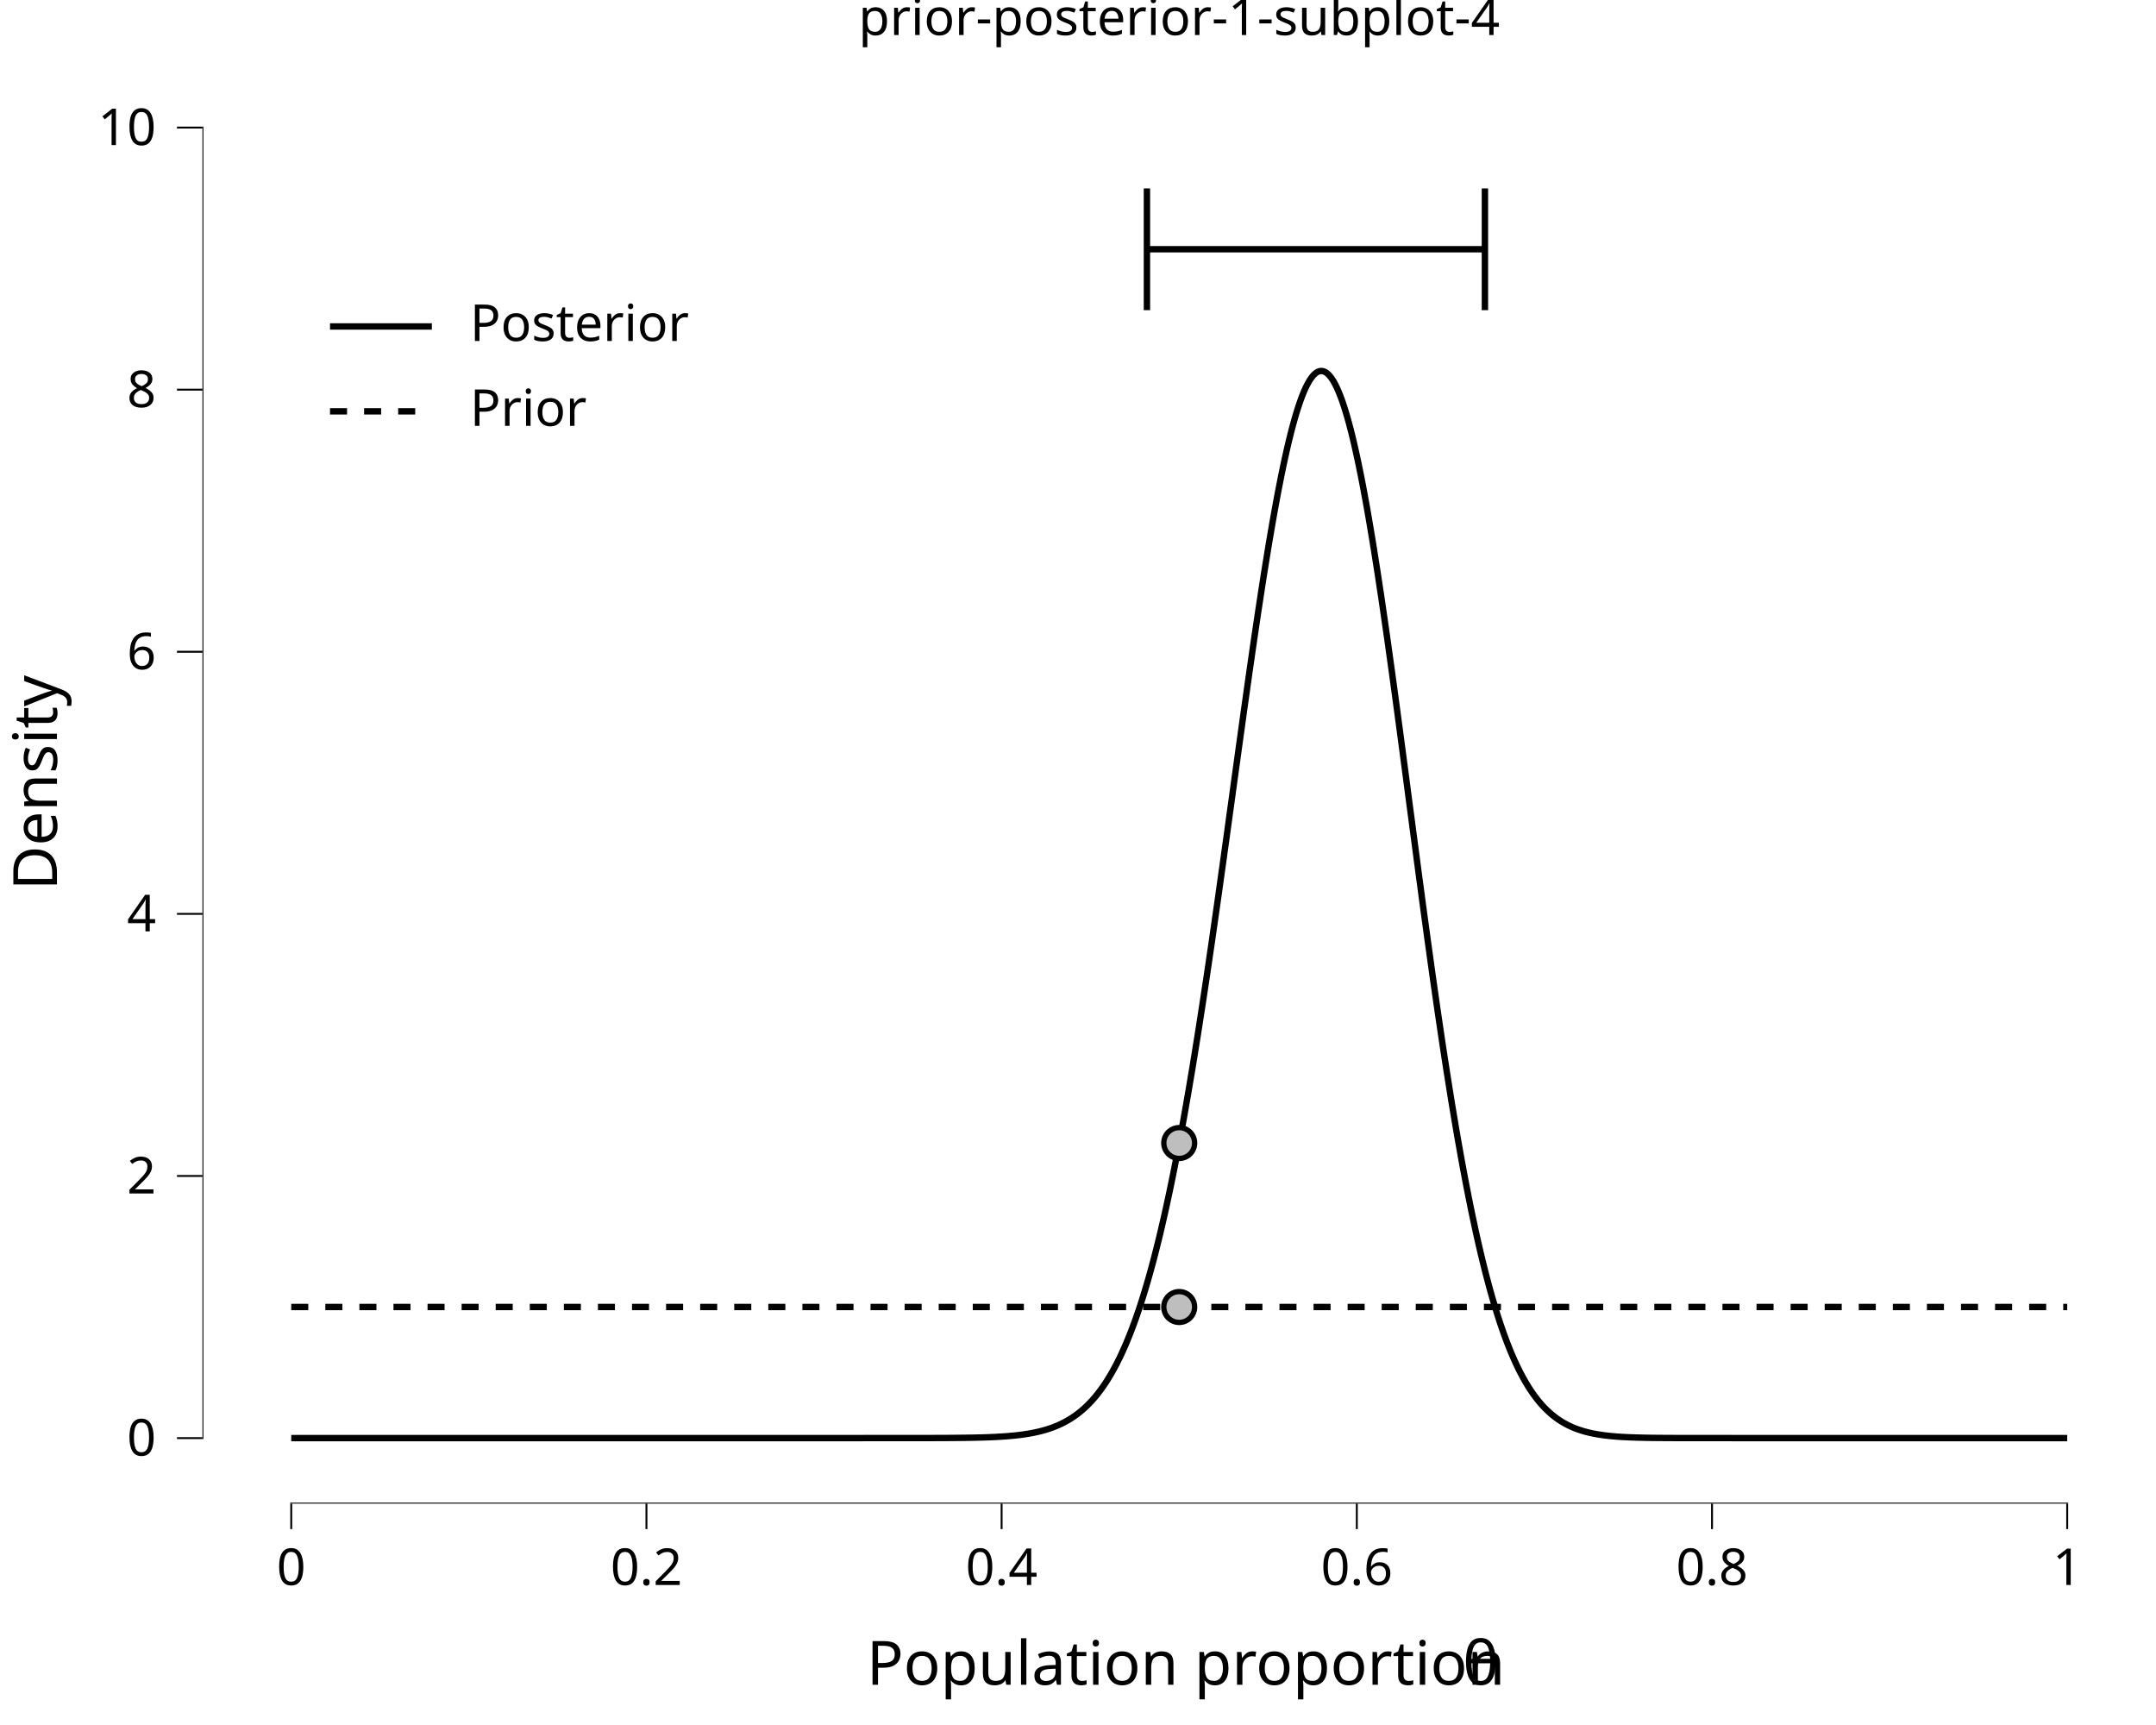
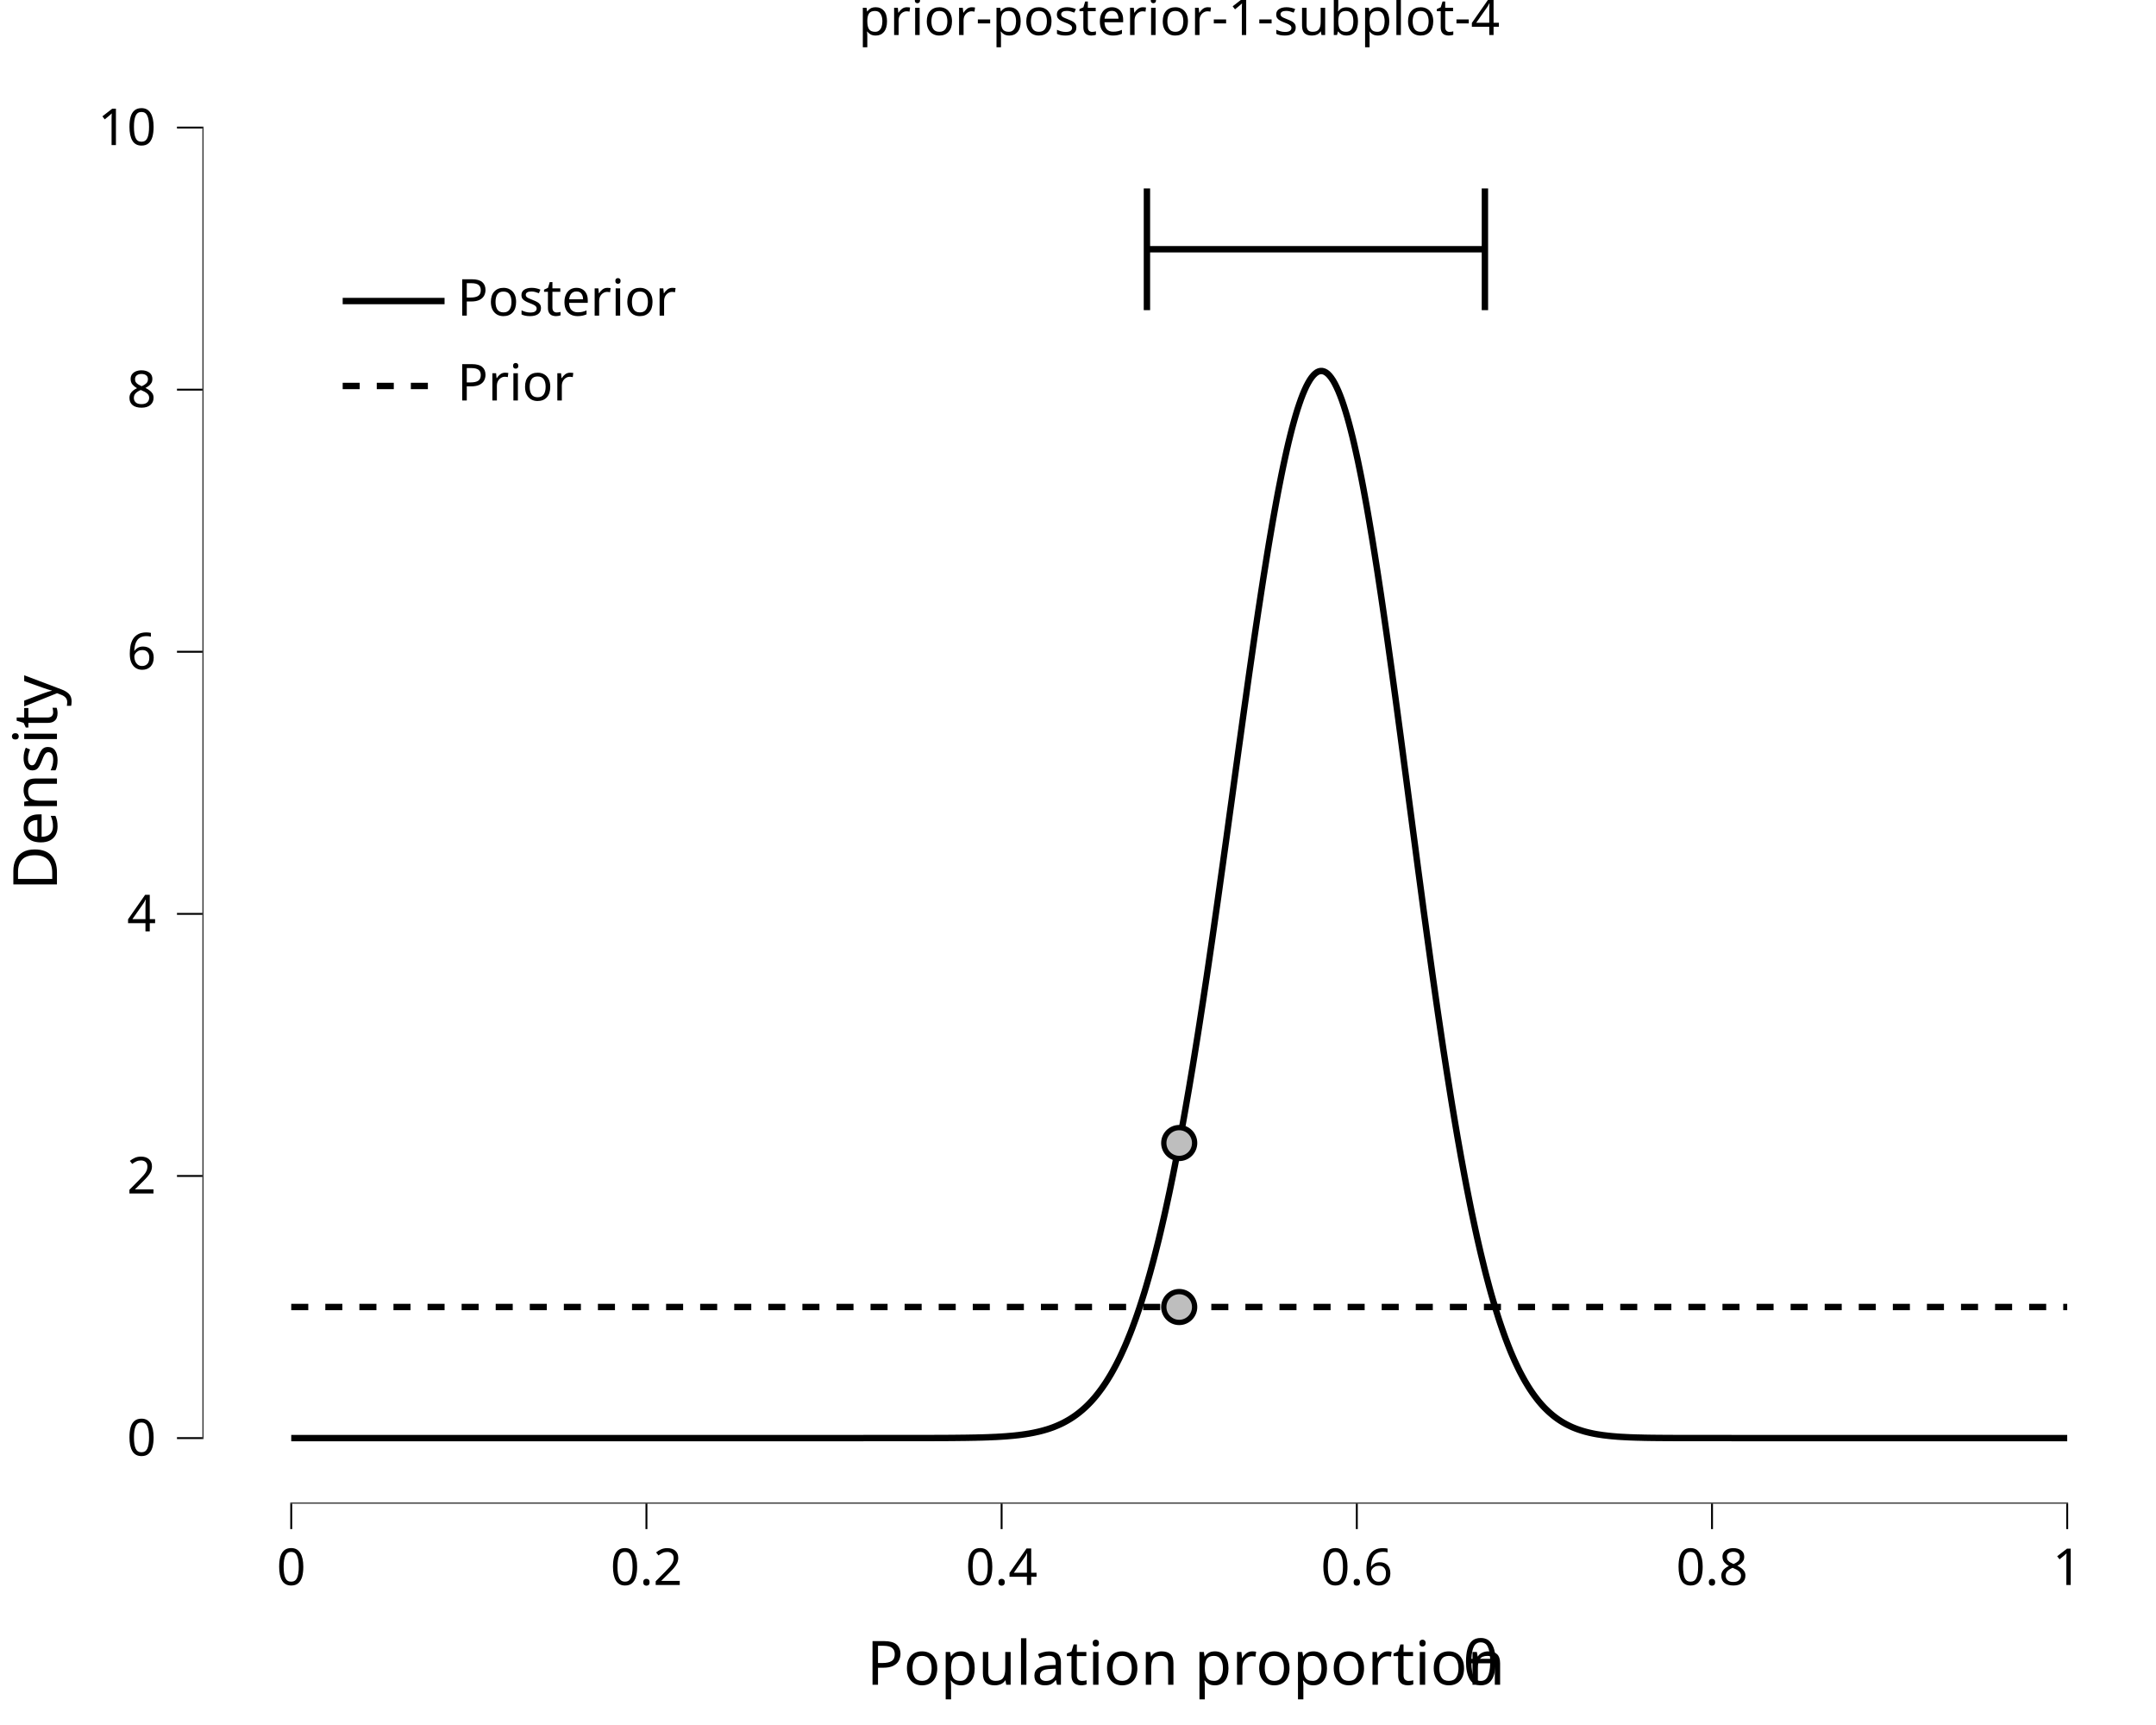
<svg xmlns="http://www.w3.org/2000/svg" class="svglite" data-engine-version="2.0" width="720.00pt" height="576.00pt" viewBox="0 0 720.00 576.00">
  <defs>
    <style type="text/css">
    .svglite line, .svglite polyline, .svglite polygon, .svglite path, .svglite rect, .svglite circle {
      fill: none;
      stroke: #000000;
      stroke-linecap: round;
      stroke-linejoin: round;
      stroke-miterlimit: 10.00;
    }
  </style>
  </defs>
  <rect width="100%" height="100%" style="stroke: none; fill: #FFFFFF;" />
  <defs>
    <clipPath id="cpMC4wMHw3MjAuMDB8MC4wMHw1NzYuMDA=">
      <rect x="0.00" y="0.00" width="720.00" height="576.00" />
    </clipPath>
  </defs>
  <g clip-path="url(#cpMC4wMHw3MjAuMDB8MC4wMHw1NzYuMDA=)">
    <rect x="0.00" y="0.00" width="720.00" height="576.00" style="stroke-width: 10.67; stroke: none;" />
  </g>
  <defs>
    <clipPath id="cpNjcuNjF8NzIwLjAwfDIwLjcxfDUwMi4wOA==">
      <rect x="67.61" y="20.71" width="652.39" height="481.37" />
    </clipPath>
  </defs>
  <g clip-path="url(#cpNjcuNjF8NzIwLjAwfDIwLjcxfDUwMi4wOA==)">
    <rect x="67.61" y="20.71" width="652.39" height="481.37" style="stroke-width: 10.67; stroke: none;" />
    <polyline points="97.26,480.20 97.85,480.20 98.45,480.20 99.04,480.20 99.64,480.20 100.23,480.20 100.82,480.20 101.42,480.20 102.01,480.20 102.60,480.20 103.20,480.20 103.79,480.20 104.39,480.20 104.98,480.20 105.57,480.20 106.17,480.20 106.76,480.20 107.35,480.20 107.95,480.20 108.54,480.20 109.13,480.20 109.73,480.20 110.32,480.20 110.92,480.20 111.51,480.20 112.10,480.20 112.70,480.20 113.29,480.20 113.88,480.20 114.48,480.20 115.07,480.20 115.67,480.20 116.26,480.20 116.85,480.20 117.45,480.20 118.04,480.20 118.63,480.20 119.23,480.20 119.82,480.20 120.41,480.20 121.01,480.20 121.60,480.20 122.20,480.20 122.79,480.20 123.38,480.20 123.98,480.20 124.57,480.20 125.16,480.20 125.76,480.20 126.35,480.20 126.95,480.20 127.54,480.20 128.13,480.20 128.73,480.20 129.32,480.20 129.91,480.20 130.51,480.20 131.10,480.20 131.69,480.20 132.29,480.20 132.88,480.20 133.48,480.20 134.07,480.20 134.66,480.20 135.26,480.20 135.85,480.20 136.44,480.20 137.04,480.20 137.63,480.20 138.22,480.20 138.82,480.20 139.41,480.20 140.01,480.20 140.60,480.20 141.19,480.20 141.79,480.20 142.38,480.20 142.97,480.20 143.57,480.20 144.16,480.20 144.76,480.20 145.35,480.20 145.94,480.20 146.54,480.20 147.13,480.20 147.72,480.20 148.32,480.20 148.91,480.20 149.50,480.20 150.10,480.20 150.69,480.20 151.29,480.20 151.88,480.20 152.47,480.20 153.07,480.20 153.66,480.20 154.25,480.20 154.85,480.20 155.44,480.20 156.04,480.20 156.63,480.20 157.22,480.20 157.82,480.20 158.41,480.20 159.00,480.20 159.60,480.20 160.19,480.20 160.78,480.20 161.38,480.20 161.97,480.20 162.57,480.20 163.16,480.20 163.75,480.20 164.35,480.20 164.94,480.20 165.53,480.20 166.13,480.20 166.72,480.20 167.32,480.20 167.91,480.20 168.50,480.20 169.10,480.20 169.69,480.20 170.28,480.20 170.88,480.20 171.47,480.20 172.06,480.20 172.66,480.20 173.25,480.20 173.85,480.20 174.44,480.20 175.03,480.20 175.63,480.20 176.22,480.20 176.81,480.20 177.41,480.20 178.00,480.20 178.60,480.20 179.19,480.20 179.78,480.20 180.38,480.20 180.97,480.20 181.56,480.20 182.16,480.20 182.75,480.20 183.34,480.20 183.94,480.20 184.53,480.20 185.13,480.20 185.72,480.20 186.31,480.20 186.91,480.20 187.50,480.20 188.09,480.20 188.69,480.20 189.28,480.20 189.87,480.20 190.47,480.20 191.06,480.20 191.66,480.20 192.25,480.20 192.84,480.20 193.44,480.20 194.03,480.20 194.62,480.20 195.22,480.20 195.81,480.20 196.41,480.20 197.00,480.20 197.59,480.20 198.19,480.20 198.78,480.20 199.37,480.20 199.97,480.20 200.56,480.20 201.15,480.20 201.75,480.20 202.34,480.20 202.94,480.20 203.53,480.20 204.12,480.20 204.72,480.20 205.31,480.20 205.90,480.20 206.50,480.20 207.09,480.20 207.69,480.20 208.28,480.20 208.87,480.20 209.47,480.20 210.06,480.20 210.65,480.20 211.25,480.20 211.84,480.20 212.43,480.20 213.03,480.20 213.62,480.20 214.22,480.20 214.81,480.20 215.40,480.20 216.00,480.20 216.59,480.20 217.18,480.20 217.78,480.20 218.37,480.20 218.97,480.20 219.56,480.20 220.15,480.20 220.75,480.20 221.34,480.20 221.93,480.20 222.53,480.20 223.12,480.20 223.71,480.20 224.31,480.20 224.90,480.20 225.50,480.20 226.09,480.20 226.68,480.20 227.28,480.20 227.87,480.20 228.46,480.20 229.06,480.20 229.65,480.20 230.25,480.20 230.84,480.20 231.43,480.20 232.03,480.20 232.62,480.20 233.21,480.20 233.81,480.20 234.40,480.20 234.99,480.20 235.59,480.20 236.18,480.20 236.78,480.20 237.37,480.20 237.96,480.20 238.56,480.20 239.15,480.20 239.74,480.20 240.34,480.20 240.93,480.20 241.52,480.20 242.12,480.20 242.71,480.20 243.31,480.20 243.90,480.20 244.49,480.20 245.09,480.20 245.68,480.20 246.27,480.20 246.87,480.20 247.46,480.20 248.06,480.20 248.65,480.20 249.24,480.20 249.84,480.20 250.43,480.20 251.02,480.20 251.62,480.20 252.21,480.20 252.80,480.20 253.40,480.20 253.99,480.20 254.59,480.20 255.18,480.20 255.77,480.20 256.37,480.20 256.96,480.20 257.55,480.20 258.15,480.20 258.74,480.20 259.34,480.20 259.93,480.20 260.52,480.20 261.12,480.20 261.71,480.20 262.30,480.20 262.90,480.20 263.49,480.20 264.08,480.20 264.68,480.20 265.27,480.20 265.87,480.20 266.46,480.20 267.05,480.20 267.65,480.20 268.24,480.20 268.83,480.20 269.43,480.20 270.02,480.20 270.62,480.20 271.21,480.20 271.80,480.20 272.40,480.20 272.99,480.20 273.58,480.20 274.18,480.20 274.77,480.20 275.36,480.20 275.96,480.20 276.55,480.20 277.15,480.20 277.74,480.20 278.33,480.20 278.93,480.20 279.52,480.20 280.11,480.20 280.71,480.20 281.30,480.20 281.90,480.20 282.49,480.20 283.08,480.20 283.68,480.20 284.27,480.20 284.86,480.20 285.46,480.20 286.05,480.20 286.64,480.20 287.24,480.20 287.83,480.20 288.43,480.19 289.02,480.19 289.61,480.19 290.21,480.19 290.80,480.19 291.39,480.19 291.99,480.19 292.58,480.19 293.17,480.19 293.77,480.19 294.36,480.19 294.96,480.19 295.55,480.19 296.14,480.19 296.74,480.19 297.33,480.19 297.92,480.19 298.52,480.19 299.11,480.19 299.71,480.19 300.30,480.19 300.89,480.19 301.49,480.19 302.08,480.19 302.67,480.19 303.27,480.19 303.86,480.19 304.45,480.19 305.05,480.19 305.64,480.19 306.24,480.19 306.83,480.19 307.42,480.19 308.02,480.18 308.61,480.18 309.20,480.18 309.80,480.18 310.39,480.18 310.99,480.18 311.58,480.18 312.17,480.17 312.77,480.17 313.36,480.17 313.95,480.17 314.55,480.17 315.14,480.16 315.73,480.16 316.33,480.16 316.92,480.15 317.52,480.15 318.11,480.14 318.70,480.14 319.30,480.13 319.89,480.13 320.48,480.12 321.08,480.11 321.67,480.11 322.27,480.10 322.86,480.09 323.45,480.08 324.05,480.07 324.64,480.06 325.23,480.05 325.83,480.04 326.42,480.02 327.01,480.01 327.61,479.99 328.20,479.98 328.80,479.96 329.39,479.94 329.98,479.92 330.58,479.89 331.17,479.87 331.76,479.84 332.36,479.82 332.95,479.79 333.55,479.75 334.14,479.72 334.73,479.68 335.33,479.64 335.92,479.60 336.51,479.55 337.11,479.50 337.70,479.45 338.29,479.40 338.89,479.34 339.48,479.27 340.08,479.21 340.67,479.13 341.26,479.06 341.86,478.97 342.45,478.89 343.04,478.79 343.64,478.70 344.23,478.59 344.82,478.48 345.42,478.36 346.01,478.23 346.61,478.10 347.20,477.96 347.79,477.81 348.39,477.65 348.98,477.48 349.57,477.31 350.17,477.12 350.76,476.92 351.36,476.71 351.95,476.49 352.54,476.25 353.14,476.00 353.73,475.74 354.32,475.47 354.92,475.18 355.51,474.87 356.10,474.55 356.70,474.21 357.29,473.86 357.89,473.48 358.48,473.09 359.07,472.68 359.67,472.24 360.26,471.79 360.85,471.31 361.45,470.81 362.04,470.29 362.64,469.74 363.23,469.17 363.82,468.57 364.42,467.94 365.01,467.28 365.60,466.60 366.20,465.88 366.79,465.13 367.38,464.35 367.98,463.54 368.57,462.69 369.17,461.81 369.76,460.89 370.35,459.93 370.95,458.94 371.54,457.90 372.13,456.83 372.73,455.71 373.32,454.55 373.92,453.35 374.51,452.10 375.10,450.80 375.70,449.46 376.29,448.07 376.88,446.63 377.48,445.14 378.07,443.61 378.66,442.01 379.26,440.37 379.85,438.67 380.45,436.92 381.04,435.11 381.63,433.25 382.23,431.33 382.82,429.35 383.41,427.31 384.01,425.21 384.60,423.05 385.20,420.84 385.79,418.56 386.38,416.22 386.98,413.82 387.57,411.35 388.16,408.82 388.76,406.23 389.35,403.58 389.94,400.86 390.54,398.08 391.13,395.24 391.73,392.33 392.32,389.36 392.91,386.33 393.51,383.24 394.10,380.08 394.69,376.86 395.29,373.59 395.88,370.25 396.47,366.85 397.07,363.40 397.66,359.88 398.26,356.31 398.85,352.69 399.44,349.01 400.04,345.28 400.63,341.50 401.22,337.67 401.82,333.80 402.41,329.87 403.01,325.91 403.60,321.90 404.19,317.85 404.79,313.77 405.38,309.65 405.97,305.49 406.57,301.31 407.16,297.10 407.75,292.87 408.35,288.61 408.94,284.34 409.54,280.05 410.13,275.74 410.72,271.43 411.32,267.11 411.91,262.79 412.50,258.47 413.10,254.15 413.69,249.84 414.29,245.54 414.88,241.26 415.47,236.99 416.07,232.75 416.66,228.53 417.25,224.34 417.85,220.19 418.44,216.07 419.03,212.00 419.63,207.97 420.22,203.99 420.82,200.07 421.41,196.20 422.00,192.40 422.60,188.66 423.19,184.98 423.78,181.39 424.38,177.87 424.97,174.43 425.57,171.07 426.16,167.81 426.75,164.63 427.35,161.55 427.94,158.57 428.53,155.70 429.13,152.92 429.72,150.26 430.31,147.71 430.91,145.28 431.50,142.96 432.10,140.77 432.69,138.70 433.28,136.75 433.88,134.94 434.47,133.25 435.06,131.70 435.66,130.28 436.25,129.00 436.85,127.86 437.44,126.86 438.03,126.01 438.63,125.29 439.22,124.72 439.81,124.29 440.41,124.01 441.00,123.88 441.59,123.89 442.19,124.05 442.78,124.35 443.38,124.80 443.97,125.40 444.56,126.14 445.16,127.03 445.75,128.06 446.34,129.24 446.94,130.56 447.53,132.01 448.13,133.61 448.72,135.34 449.31,137.21 449.91,139.21 450.50,141.34 451.09,143.60 451.69,145.99 452.28,148.50 452.87,151.13 453.47,153.87 454.06,156.74 454.66,159.71 455.25,162.79 455.84,165.98 456.44,169.26 457.03,172.65 457.62,176.13 458.22,179.70 458.81,183.35 459.40,187.09 460.00,190.91 460.59,194.80 461.19,198.76 461.78,202.78 462.37,206.87 462.97,211.02 463.56,215.22 464.15,219.47 464.75,223.76 465.34,228.09 465.94,232.47 466.53,236.87 467.12,241.30 467.72,245.76 468.31,250.23 468.90,254.72 469.50,259.23 470.09,263.74 470.68,268.25 471.28,272.77 471.87,277.28 472.47,281.78 473.06,286.27 473.65,290.75 474.25,295.21 474.84,299.64 475.43,304.06 476.03,308.44 476.62,312.79 477.22,317.11 477.81,321.39 478.40,325.63 479.00,329.83 479.59,333.98 480.18,338.09 480.78,342.15 481.37,346.15 481.96,350.10 482.56,353.99 483.15,357.83 483.75,361.61 484.34,365.32 484.93,368.98 485.53,372.57 486.12,376.09 486.71,379.55 487.31,382.94 487.90,386.27 488.50,389.52 489.09,392.71 489.68,395.82 490.28,398.87 490.87,401.84 491.46,404.75 492.06,407.58 492.65,410.34 493.24,413.04 493.84,415.66 494.43,418.21 495.03,420.69 495.62,423.10 496.21,425.44 496.81,427.71 497.40,429.92 497.99,432.05 498.59,434.12 499.18,436.13 499.78,438.07 500.37,439.95 500.96,441.76 501.56,443.51 502.15,445.20 502.74,446.83 503.34,448.40 503.93,449.92 504.52,451.38 505.12,452.78 505.71,454.13 506.31,455.43 506.90,456.67 507.49,457.87 508.09,459.01 508.68,460.11 509.27,461.16 509.87,462.17 510.46,463.14 511.05,464.06 511.65,464.94 512.24,465.78 512.84,466.58 513.43,467.35 514.02,468.08 514.62,468.78 515.21,469.44 515.80,470.07 516.40,470.66 516.99,471.23 517.59,471.77 518.18,472.28 518.77,472.77 519.37,473.23 519.96,473.67 520.55,474.08 521.15,474.47 521.74,474.84 522.33,475.18 522.93,475.51 523.52,475.82 524.12,476.11 524.71,476.39 525.30,476.65 525.90,476.89 526.49,477.12 527.08,477.33 527.68,477.53 528.27,477.72 528.87,477.90 529.46,478.07 530.05,478.22 530.65,478.37 531.24,478.50 531.83,478.63 532.43,478.75 533.02,478.86 533.61,478.96 534.21,479.05 534.80,479.14 535.40,479.23 535.99,479.30 536.58,479.37 537.18,479.44 537.77,479.50 538.36,479.56 538.96,479.61 539.55,479.66 540.15,479.71 540.74,479.75 541.33,479.79 541.93,479.82 542.52,479.85 543.11,479.88 543.71,479.91 544.30,479.94 544.89,479.96 545.49,479.98 546.08,480.00 546.68,480.02 547.27,480.03 547.86,480.05 548.46,480.06 549.05,480.08 549.64,480.09 550.24,480.10 550.83,480.11 551.43,480.12 552.02,480.12 552.61,480.13 553.21,480.14 553.80,480.14 554.39,480.15 554.99,480.15 555.58,480.16 556.17,480.16 556.77,480.17 557.36,480.17 557.96,480.17 558.55,480.17 559.14,480.18 559.74,480.18 560.33,480.18 560.92,480.18 561.52,480.18 562.11,480.18 562.70,480.19 563.30,480.19 563.89,480.19 564.49,480.19 565.08,480.19 565.67,480.19 566.27,480.19 566.86,480.19 567.45,480.19 568.05,480.19 568.64,480.19 569.24,480.19 569.83,480.19 570.42,480.19 571.02,480.19 571.61,480.19 572.20,480.19 572.80,480.19 573.39,480.19 573.98,480.19 574.58,480.19 575.17,480.19 575.77,480.19 576.36,480.19 576.95,480.19 577.55,480.19 578.14,480.19 578.73,480.20 579.33,480.20 579.92,480.20 580.52,480.20 581.11,480.20 581.70,480.20 582.30,480.20 582.89,480.20 583.48,480.20 584.08,480.20 584.67,480.20 585.26,480.20 585.86,480.20 586.45,480.20 587.05,480.20 587.64,480.20 588.23,480.20 588.83,480.20 589.42,480.20 590.01,480.20 590.61,480.20 591.20,480.20 591.80,480.20 592.39,480.20 592.98,480.20 593.58,480.20 594.17,480.20 594.76,480.20 595.36,480.20 595.95,480.20 596.54,480.20 597.14,480.20 597.73,480.20 598.33,480.20 598.92,480.20 599.51,480.20 600.11,480.20 600.70,480.20 601.29,480.20 601.89,480.20 602.48,480.20 603.08,480.20 603.67,480.20 604.26,480.20 604.86,480.20 605.45,480.20 606.04,480.20 606.64,480.20 607.23,480.20 607.82,480.20 608.42,480.20 609.01,480.20 609.61,480.20 610.20,480.20 610.79,480.20 611.39,480.20 611.98,480.20 612.57,480.20 613.17,480.20 613.76,480.20 614.35,480.20 614.95,480.20 615.54,480.20 616.14,480.20 616.73,480.20 617.32,480.20 617.92,480.20 618.51,480.20 619.10,480.20 619.70,480.20 620.29,480.20 620.89,480.20 621.48,480.20 622.07,480.20 622.67,480.20 623.26,480.20 623.85,480.20 624.45,480.20 625.04,480.20 625.63,480.20 626.23,480.20 626.82,480.20 627.42,480.20 628.01,480.20 628.60,480.20 629.20,480.20 629.79,480.20 630.38,480.20 630.98,480.20 631.57,480.20 632.17,480.20 632.76,480.20 633.35,480.20 633.95,480.20 634.54,480.20 635.13,480.20 635.73,480.20 636.32,480.20 636.91,480.20 637.51,480.20 638.10,480.20 638.70,480.20 639.29,480.20 639.88,480.20 640.48,480.20 641.07,480.20 641.66,480.20 642.26,480.20 642.85,480.20 643.45,480.20 644.04,480.20 644.63,480.20 645.23,480.20 645.82,480.20 646.41,480.20 647.01,480.20 647.60,480.20 648.19,480.20 648.79,480.20 649.38,480.20 649.98,480.20 650.57,480.20 651.16,480.20 651.76,480.20 652.35,480.20 652.94,480.20 653.54,480.20 654.13,480.20 654.73,480.20 655.32,480.20 655.91,480.20 656.51,480.20 657.10,480.20 657.69,480.20 658.29,480.20 658.88,480.20 659.47,480.20 660.07,480.20 660.66,480.20 661.26,480.20 661.85,480.20 662.44,480.20 663.04,480.20 663.63,480.20 664.22,480.20 664.82,480.20 665.41,480.20 666.00,480.20 666.60,480.20 667.19,480.20 667.79,480.20 668.38,480.20 668.97,480.20 669.57,480.20 670.16,480.20 670.75,480.20 671.35,480.20 671.94,480.20 672.54,480.20 673.13,480.20 673.72,480.20 674.32,480.20 674.91,480.20 675.50,480.20 676.10,480.20 676.69,480.20 677.28,480.20 677.88,480.20 678.47,480.20 679.07,480.20 679.66,480.20 680.25,480.20 680.85,480.20 681.44,480.20 682.03,480.20 682.63,480.20 683.22,480.20 683.82,480.20 684.41,480.20 685.00,480.20 685.60,480.20 686.19,480.20 686.78,480.20 687.38,480.20 687.97,480.20 688.56,480.20 689.16,480.20 689.75,480.20 690.35,480.20 " style="stroke-width: 2.13; stroke-linecap: butt;" />
    <polyline points="97.26,436.43 97.85,436.43 98.45,436.43 99.04,436.43 99.64,436.43 100.23,436.43 100.82,436.43 101.42,436.43 102.01,436.43 102.60,436.43 103.20,436.43 103.79,436.43 104.39,436.43 104.98,436.43 105.57,436.43 106.17,436.43 106.76,436.43 107.35,436.43 107.95,436.43 108.54,436.43 109.13,436.43 109.73,436.43 110.32,436.43 110.92,436.43 111.51,436.43 112.10,436.43 112.70,436.43 113.29,436.43 113.88,436.43 114.48,436.43 115.07,436.43 115.67,436.43 116.26,436.43 116.85,436.43 117.45,436.43 118.04,436.43 118.63,436.43 119.23,436.43 119.82,436.43 120.41,436.43 121.01,436.43 121.60,436.43 122.20,436.43 122.79,436.43 123.38,436.43 123.98,436.43 124.57,436.43 125.16,436.43 125.76,436.43 126.35,436.43 126.95,436.43 127.54,436.43 128.13,436.43 128.73,436.43 129.32,436.43 129.91,436.43 130.51,436.43 131.10,436.43 131.69,436.43 132.29,436.43 132.88,436.43 133.48,436.43 134.07,436.43 134.66,436.43 135.26,436.43 135.85,436.43 136.44,436.43 137.04,436.43 137.63,436.43 138.22,436.43 138.82,436.43 139.41,436.43 140.01,436.43 140.60,436.43 141.19,436.43 141.79,436.43 142.38,436.43 142.97,436.43 143.57,436.43 144.16,436.43 144.76,436.43 145.35,436.43 145.94,436.43 146.54,436.43 147.13,436.43 147.72,436.43 148.32,436.43 148.91,436.43 149.50,436.43 150.10,436.43 150.69,436.43 151.29,436.43 151.88,436.43 152.47,436.43 153.07,436.43 153.66,436.43 154.25,436.43 154.85,436.43 155.44,436.43 156.04,436.43 156.63,436.43 157.22,436.43 157.82,436.43 158.41,436.43 159.00,436.43 159.60,436.43 160.19,436.43 160.78,436.43 161.38,436.43 161.97,436.43 162.57,436.43 163.16,436.43 163.75,436.43 164.35,436.43 164.94,436.43 165.53,436.43 166.13,436.43 166.72,436.43 167.32,436.43 167.91,436.43 168.50,436.43 169.10,436.43 169.69,436.43 170.28,436.43 170.88,436.43 171.47,436.43 172.06,436.43 172.66,436.43 173.25,436.43 173.85,436.43 174.44,436.43 175.03,436.43 175.63,436.43 176.22,436.43 176.81,436.43 177.41,436.43 178.00,436.43 178.60,436.43 179.19,436.43 179.78,436.43 180.38,436.43 180.97,436.43 181.56,436.43 182.16,436.43 182.75,436.43 183.34,436.43 183.94,436.43 184.53,436.43 185.13,436.43 185.72,436.43 186.31,436.43 186.91,436.43 187.50,436.43 188.09,436.43 188.69,436.43 189.28,436.43 189.87,436.43 190.47,436.43 191.06,436.43 191.66,436.43 192.25,436.43 192.84,436.43 193.44,436.43 194.03,436.43 194.62,436.43 195.22,436.43 195.81,436.43 196.41,436.43 197.00,436.43 197.59,436.43 198.19,436.43 198.78,436.43 199.37,436.43 199.97,436.43 200.56,436.43 201.15,436.43 201.75,436.43 202.34,436.43 202.94,436.43 203.53,436.43 204.12,436.43 204.72,436.43 205.31,436.43 205.90,436.43 206.50,436.43 207.09,436.43 207.69,436.43 208.28,436.43 208.87,436.43 209.47,436.43 210.06,436.43 210.65,436.43 211.25,436.43 211.84,436.43 212.43,436.43 213.03,436.43 213.62,436.43 214.22,436.43 214.81,436.43 215.40,436.43 216.00,436.43 216.59,436.43 217.18,436.43 217.78,436.43 218.37,436.43 218.97,436.43 219.56,436.43 220.15,436.43 220.75,436.43 221.34,436.43 221.93,436.43 222.53,436.43 223.12,436.43 223.71,436.43 224.31,436.43 224.90,436.43 225.50,436.43 226.09,436.43 226.68,436.43 227.28,436.43 227.87,436.43 228.46,436.43 229.06,436.43 229.65,436.43 230.25,436.43 230.84,436.43 231.43,436.43 232.03,436.43 232.62,436.43 233.21,436.43 233.81,436.43 234.40,436.43 234.99,436.43 235.59,436.43 236.18,436.43 236.78,436.43 237.37,436.43 237.96,436.43 238.56,436.43 239.15,436.43 239.74,436.43 240.34,436.43 240.93,436.43 241.52,436.43 242.12,436.43 242.71,436.43 243.31,436.43 243.90,436.43 244.49,436.43 245.09,436.43 245.68,436.43 246.27,436.43 246.87,436.43 247.46,436.43 248.06,436.43 248.65,436.43 249.24,436.43 249.84,436.43 250.43,436.43 251.02,436.43 251.62,436.43 252.21,436.43 252.80,436.43 253.40,436.43 253.99,436.43 254.59,436.43 255.18,436.43 255.77,436.43 256.37,436.43 256.96,436.43 257.55,436.43 258.15,436.43 258.74,436.43 259.34,436.43 259.93,436.43 260.52,436.43 261.12,436.43 261.71,436.43 262.30,436.43 262.90,436.43 263.49,436.43 264.08,436.43 264.68,436.43 265.27,436.43 265.87,436.43 266.46,436.43 267.05,436.43 267.65,436.43 268.24,436.43 268.83,436.43 269.43,436.43 270.02,436.43 270.62,436.43 271.21,436.43 271.80,436.43 272.40,436.43 272.99,436.43 273.58,436.43 274.18,436.43 274.77,436.43 275.36,436.43 275.96,436.43 276.55,436.43 277.15,436.43 277.74,436.43 278.33,436.43 278.93,436.43 279.52,436.43 280.11,436.43 280.71,436.43 281.30,436.43 281.90,436.43 282.49,436.43 283.08,436.43 283.68,436.43 284.27,436.43 284.86,436.43 285.46,436.43 286.05,436.43 286.64,436.43 287.24,436.43 287.83,436.43 288.43,436.43 289.02,436.43 289.61,436.43 290.21,436.43 290.80,436.43 291.39,436.43 291.99,436.43 292.58,436.43 293.17,436.43 293.77,436.43 294.36,436.43 294.96,436.43 295.55,436.43 296.14,436.43 296.74,436.43 297.33,436.43 297.92,436.43 298.52,436.43 299.11,436.43 299.71,436.43 300.30,436.43 300.89,436.43 301.49,436.43 302.08,436.43 302.67,436.43 303.27,436.43 303.86,436.43 304.45,436.43 305.05,436.43 305.64,436.43 306.24,436.43 306.83,436.43 307.42,436.43 308.02,436.43 308.61,436.43 309.20,436.43 309.80,436.43 310.39,436.43 310.99,436.43 311.58,436.43 312.17,436.43 312.77,436.43 313.36,436.43 313.95,436.43 314.55,436.43 315.14,436.43 315.73,436.43 316.33,436.43 316.92,436.43 317.52,436.43 318.11,436.43 318.70,436.43 319.30,436.43 319.89,436.43 320.48,436.43 321.08,436.43 321.67,436.43 322.27,436.43 322.86,436.43 323.45,436.43 324.05,436.43 324.64,436.43 325.23,436.43 325.83,436.43 326.42,436.43 327.01,436.43 327.61,436.43 328.20,436.43 328.80,436.43 329.39,436.43 329.98,436.43 330.58,436.43 331.17,436.43 331.76,436.43 332.36,436.43 332.95,436.43 333.55,436.43 334.14,436.43 334.73,436.43 335.33,436.43 335.92,436.43 336.51,436.43 337.11,436.43 337.70,436.43 338.29,436.43 338.89,436.43 339.48,436.43 340.08,436.43 340.67,436.43 341.26,436.43 341.86,436.43 342.45,436.43 343.04,436.43 343.64,436.43 344.23,436.43 344.82,436.43 345.42,436.43 346.01,436.43 346.61,436.43 347.20,436.43 347.79,436.43 348.39,436.43 348.98,436.43 349.57,436.43 350.17,436.43 350.76,436.43 351.36,436.43 351.95,436.43 352.54,436.43 353.14,436.43 353.73,436.43 354.32,436.43 354.92,436.43 355.51,436.43 356.10,436.43 356.70,436.43 357.29,436.43 357.89,436.43 358.48,436.43 359.07,436.43 359.67,436.43 360.26,436.43 360.85,436.43 361.45,436.43 362.04,436.43 362.64,436.43 363.23,436.43 363.82,436.43 364.42,436.43 365.01,436.43 365.60,436.43 366.20,436.43 366.79,436.43 367.38,436.43 367.98,436.43 368.57,436.43 369.17,436.43 369.76,436.43 370.35,436.43 370.95,436.43 371.54,436.43 372.13,436.43 372.73,436.43 373.32,436.43 373.92,436.43 374.51,436.43 375.10,436.43 375.70,436.43 376.29,436.43 376.88,436.43 377.48,436.43 378.07,436.43 378.66,436.43 379.26,436.43 379.85,436.43 380.45,436.43 381.04,436.43 381.63,436.43 382.23,436.43 382.82,436.43 383.41,436.43 384.01,436.43 384.60,436.43 385.20,436.43 385.79,436.43 386.38,436.43 386.98,436.43 387.57,436.43 388.16,436.43 388.76,436.43 389.35,436.43 389.94,436.43 390.54,436.43 391.13,436.43 391.73,436.43 392.32,436.43 392.91,436.43 393.51,436.43 394.10,436.43 394.69,436.43 395.29,436.43 395.88,436.43 396.47,436.43 397.07,436.43 397.66,436.43 398.26,436.43 398.85,436.43 399.44,436.43 400.04,436.43 400.63,436.43 401.22,436.43 401.82,436.43 402.41,436.43 403.01,436.43 403.60,436.43 404.19,436.43 404.79,436.43 405.38,436.43 405.97,436.43 406.57,436.43 407.16,436.43 407.75,436.43 408.35,436.43 408.94,436.43 409.54,436.43 410.13,436.43 410.72,436.43 411.32,436.43 411.91,436.43 412.50,436.43 413.10,436.43 413.69,436.43 414.29,436.43 414.88,436.43 415.47,436.43 416.07,436.43 416.66,436.43 417.25,436.43 417.85,436.43 418.44,436.43 419.03,436.43 419.63,436.43 420.22,436.43 420.82,436.43 421.41,436.43 422.00,436.43 422.60,436.43 423.19,436.43 423.78,436.43 424.38,436.43 424.97,436.43 425.57,436.43 426.16,436.43 426.75,436.43 427.35,436.43 427.94,436.43 428.53,436.43 429.13,436.43 429.72,436.43 430.31,436.43 430.91,436.43 431.50,436.43 432.10,436.43 432.69,436.43 433.28,436.43 433.88,436.43 434.47,436.43 435.06,436.43 435.66,436.43 436.25,436.43 436.85,436.43 437.44,436.43 438.03,436.43 438.63,436.43 439.22,436.43 439.81,436.43 440.41,436.43 441.00,436.43 441.59,436.43 442.19,436.43 442.78,436.43 443.38,436.43 443.97,436.43 444.56,436.43 445.16,436.43 445.75,436.43 446.34,436.43 446.94,436.43 447.53,436.43 448.13,436.43 448.72,436.43 449.31,436.43 449.91,436.43 450.50,436.43 451.09,436.43 451.69,436.43 452.28,436.43 452.87,436.43 453.47,436.43 454.06,436.43 454.66,436.43 455.25,436.43 455.84,436.43 456.44,436.43 457.03,436.43 457.62,436.43 458.22,436.43 458.81,436.43 459.40,436.43 460.00,436.43 460.59,436.43 461.19,436.43 461.78,436.43 462.37,436.43 462.97,436.43 463.56,436.43 464.15,436.43 464.75,436.43 465.34,436.43 465.94,436.43 466.53,436.43 467.12,436.43 467.72,436.43 468.31,436.43 468.90,436.43 469.50,436.43 470.09,436.43 470.68,436.43 471.28,436.43 471.87,436.43 472.47,436.43 473.06,436.43 473.65,436.43 474.25,436.43 474.84,436.43 475.43,436.43 476.03,436.43 476.62,436.43 477.22,436.43 477.81,436.43 478.40,436.43 479.00,436.43 479.59,436.43 480.18,436.43 480.78,436.43 481.37,436.43 481.96,436.43 482.56,436.43 483.15,436.43 483.75,436.43 484.34,436.43 484.93,436.43 485.53,436.43 486.12,436.43 486.71,436.43 487.31,436.43 487.90,436.43 488.50,436.43 489.09,436.43 489.68,436.43 490.28,436.43 490.87,436.43 491.46,436.43 492.06,436.43 492.65,436.43 493.24,436.43 493.84,436.43 494.43,436.43 495.03,436.43 495.62,436.43 496.21,436.43 496.81,436.43 497.40,436.43 497.99,436.43 498.59,436.43 499.18,436.43 499.78,436.43 500.37,436.43 500.96,436.43 501.56,436.43 502.15,436.43 502.74,436.43 503.34,436.43 503.93,436.43 504.52,436.43 505.12,436.43 505.71,436.43 506.31,436.43 506.90,436.43 507.49,436.43 508.09,436.43 508.68,436.43 509.27,436.43 509.87,436.43 510.46,436.43 511.05,436.43 511.65,436.43 512.24,436.43 512.84,436.43 513.43,436.43 514.02,436.43 514.62,436.43 515.21,436.43 515.80,436.43 516.40,436.43 516.99,436.43 517.59,436.43 518.18,436.43 518.77,436.43 519.37,436.43 519.96,436.43 520.55,436.43 521.15,436.43 521.74,436.43 522.33,436.43 522.93,436.43 523.52,436.43 524.12,436.43 524.71,436.43 525.30,436.43 525.90,436.43 526.49,436.43 527.08,436.43 527.68,436.43 528.27,436.43 528.87,436.43 529.46,436.43 530.05,436.43 530.65,436.43 531.24,436.43 531.83,436.43 532.43,436.43 533.02,436.43 533.61,436.43 534.21,436.43 534.80,436.43 535.40,436.43 535.99,436.43 536.58,436.43 537.18,436.43 537.77,436.43 538.36,436.43 538.96,436.43 539.55,436.43 540.15,436.43 540.74,436.43 541.33,436.43 541.93,436.43 542.52,436.43 543.11,436.43 543.71,436.43 544.30,436.43 544.89,436.43 545.49,436.43 546.08,436.43 546.68,436.43 547.27,436.43 547.86,436.43 548.46,436.43 549.05,436.43 549.64,436.43 550.24,436.43 550.83,436.43 551.43,436.43 552.02,436.43 552.61,436.43 553.21,436.43 553.80,436.43 554.39,436.43 554.99,436.43 555.58,436.43 556.17,436.43 556.77,436.43 557.36,436.43 557.96,436.43 558.55,436.43 559.14,436.43 559.74,436.43 560.33,436.43 560.92,436.43 561.52,436.43 562.11,436.43 562.70,436.43 563.30,436.43 563.89,436.43 564.49,436.43 565.08,436.43 565.67,436.43 566.27,436.43 566.86,436.43 567.45,436.43 568.05,436.43 568.64,436.43 569.24,436.43 569.83,436.43 570.42,436.43 571.02,436.43 571.61,436.43 572.20,436.43 572.80,436.43 573.39,436.43 573.98,436.43 574.58,436.43 575.17,436.43 575.77,436.43 576.36,436.43 576.95,436.43 577.55,436.43 578.14,436.43 578.73,436.43 579.33,436.43 579.92,436.43 580.52,436.43 581.11,436.43 581.70,436.43 582.30,436.43 582.89,436.43 583.48,436.43 584.08,436.43 584.67,436.43 585.26,436.43 585.86,436.43 586.45,436.43 587.05,436.43 587.64,436.43 588.23,436.43 588.83,436.43 589.42,436.43 590.01,436.43 590.61,436.43 591.20,436.43 591.80,436.43 592.39,436.43 592.98,436.43 593.58,436.43 594.17,436.43 594.76,436.43 595.36,436.43 595.95,436.43 596.54,436.43 597.14,436.43 597.73,436.43 598.33,436.43 598.92,436.43 599.51,436.43 600.11,436.43 600.70,436.43 601.29,436.43 601.89,436.43 602.48,436.43 603.08,436.43 603.67,436.43 604.26,436.43 604.86,436.43 605.45,436.43 606.04,436.43 606.64,436.43 607.23,436.43 607.82,436.43 608.42,436.43 609.01,436.43 609.61,436.43 610.20,436.43 610.79,436.43 611.39,436.43 611.98,436.43 612.57,436.43 613.17,436.43 613.76,436.43 614.35,436.43 614.95,436.43 615.54,436.43 616.14,436.43 616.73,436.43 617.32,436.43 617.92,436.43 618.51,436.43 619.10,436.43 619.70,436.43 620.29,436.43 620.89,436.43 621.48,436.43 622.07,436.43 622.67,436.43 623.26,436.43 623.85,436.43 624.45,436.43 625.04,436.43 625.63,436.43 626.23,436.43 626.82,436.43 627.42,436.43 628.01,436.43 628.60,436.43 629.20,436.43 629.79,436.43 630.38,436.43 630.98,436.43 631.57,436.43 632.17,436.43 632.76,436.43 633.35,436.43 633.95,436.43 634.54,436.43 635.13,436.43 635.73,436.43 636.32,436.43 636.91,436.43 637.51,436.43 638.10,436.43 638.70,436.43 639.29,436.43 639.88,436.43 640.48,436.43 641.07,436.43 641.66,436.43 642.26,436.43 642.85,436.43 643.45,436.43 644.04,436.43 644.63,436.43 645.23,436.43 645.82,436.43 646.41,436.43 647.01,436.43 647.60,436.43 648.19,436.43 648.79,436.43 649.38,436.43 649.98,436.43 650.57,436.43 651.16,436.43 651.76,436.43 652.35,436.43 652.94,436.43 653.54,436.43 654.13,436.43 654.73,436.43 655.32,436.43 655.91,436.43 656.51,436.43 657.10,436.43 657.69,436.43 658.29,436.43 658.88,436.43 659.47,436.43 660.07,436.43 660.66,436.43 661.26,436.43 661.85,436.43 662.44,436.43 663.04,436.43 663.63,436.43 664.22,436.43 664.82,436.43 665.41,436.43 666.00,436.43 666.60,436.43 667.19,436.43 667.79,436.43 668.38,436.43 668.97,436.43 669.57,436.43 670.16,436.43 670.75,436.43 671.35,436.43 671.94,436.43 672.54,436.43 673.13,436.43 673.72,436.43 674.32,436.43 674.91,436.43 675.50,436.43 676.10,436.43 676.69,436.43 677.28,436.43 677.88,436.43 678.47,436.43 679.07,436.43 679.66,436.43 680.25,436.43 680.85,436.43 681.44,436.43 682.03,436.43 682.63,436.43 683.22,436.43 683.82,436.43 684.41,436.43 685.00,436.43 685.60,436.43 686.19,436.43 686.78,436.43 687.38,436.43 687.97,436.43 688.56,436.43 689.16,436.43 689.75,436.43 690.35,436.43 " style="stroke-width: 2.13; stroke-dasharray: 5.69,5.69; stroke-linecap: butt;" />
    <circle cx="393.80" cy="381.67" r="5.15" style="stroke-width: 1.77; fill: #BEBEBE;" />
    <circle cx="393.80" cy="436.43" r="5.15" style="stroke-width: 1.77; fill: #BEBEBE;" />
    <polyline points="495.89,103.56 495.89,62.91 " style="stroke-width: 2.13; stroke-linecap: butt;" />
    <polyline points="495.89,83.23 383.02,83.23 " style="stroke-width: 2.13; stroke-linecap: butt;" />
    <polyline points="383.02,103.56 383.02,62.91 " style="stroke-width: 2.13; stroke-linecap: butt;" />
    <line x1="96.94" y1="502.08" x2="690.66" y2="502.08" style="stroke-width: 0.64; stroke-linecap: butt;" />
    <line x1="67.61" y1="480.51" x2="67.61" y2="42.27" style="stroke-width: 0.64; stroke-linecap: butt;" />
    <rect x="67.61" y="20.71" width="652.39" height="481.37" style="stroke-width: 0.00; stroke: none;" />
  </g>
  <g clip-path="url(#cpMC4wMHw3MjAuMDB8MC4wMHw1NzYuMDA=)">
    <polyline points="67.61,502.08 67.61,20.71 " style="stroke-width: 0.00; stroke: none; stroke-linecap: butt;" />
    <text x="52.13" y="486.04" text-anchor="end" style="font-size: 17.00px; font-family: sans;" textLength="9.46px" lengthAdjust="spacingAndGlyphs">0</text>
    <text x="52.13" y="398.52" text-anchor="end" style="font-size: 17.00px; font-family: sans;" textLength="9.46px" lengthAdjust="spacingAndGlyphs">2</text>
    <text x="52.13" y="311.00" text-anchor="end" style="font-size: 17.00px; font-family: sans;" textLength="9.46px" lengthAdjust="spacingAndGlyphs">4</text>
    <text x="52.13" y="223.48" text-anchor="end" style="font-size: 17.00px; font-family: sans;" textLength="9.46px" lengthAdjust="spacingAndGlyphs">6</text>
    <text x="52.13" y="135.96" text-anchor="end" style="font-size: 17.00px; font-family: sans;" textLength="9.46px" lengthAdjust="spacingAndGlyphs">8</text>
    <text x="52.13" y="48.44" text-anchor="end" style="font-size: 17.00px; font-family: sans;" textLength="18.91px" lengthAdjust="spacingAndGlyphs">10</text>
    <polyline points="59.10,480.20 67.61,480.20 " style="stroke-width: 0.64; stroke-linecap: butt;" />
    <polyline points="59.10,392.67 67.61,392.67 " style="stroke-width: 0.64; stroke-linecap: butt;" />
    <polyline points="59.10,305.15 67.61,305.15 " style="stroke-width: 0.64; stroke-linecap: butt;" />
    <polyline points="59.10,217.63 67.61,217.63 " style="stroke-width: 0.64; stroke-linecap: butt;" />
    <polyline points="59.10,130.11 67.61,130.11 " style="stroke-width: 0.64; stroke-linecap: butt;" />
    <polyline points="59.10,42.59 67.61,42.59 " style="stroke-width: 0.64; stroke-linecap: butt;" />
    <polyline points="67.61,502.08 720.00,502.08 " style="stroke-width: 0.00; stroke: none; stroke-linecap: butt;" />
    <polyline points="97.26,510.58 97.26,502.08 " style="stroke-width: 0.64; stroke-linecap: butt;" />
    <polyline points="215.88,510.58 215.88,502.08 " style="stroke-width: 0.64; stroke-linecap: butt;" />
    <polyline points="334.49,510.58 334.49,502.08 " style="stroke-width: 0.64; stroke-linecap: butt;" />
    <polyline points="453.11,510.58 453.11,502.08 " style="stroke-width: 0.64; stroke-linecap: butt;" />
    <polyline points="571.73,510.58 571.73,502.08 " style="stroke-width: 0.64; stroke-linecap: butt;" />
    <polyline points="690.35,510.58 690.35,502.08 " style="stroke-width: 0.64; stroke-linecap: butt;" />
    <text x="97.26" y="529.25" text-anchor="middle" style="font-size: 17.00px; font-family: sans;" textLength="9.46px" lengthAdjust="spacingAndGlyphs">0</text>
    <text x="215.88" y="529.25" text-anchor="middle" style="font-size: 17.00px; font-family: sans;" textLength="23.63px" lengthAdjust="spacingAndGlyphs">0.2</text>
    <text x="334.49" y="529.25" text-anchor="middle" style="font-size: 17.00px; font-family: sans;" textLength="23.63px" lengthAdjust="spacingAndGlyphs">0.4</text>
    <text x="453.11" y="529.25" text-anchor="middle" style="font-size: 17.00px; font-family: sans;" textLength="23.63px" lengthAdjust="spacingAndGlyphs">0.6</text>
    <text x="571.73" y="529.25" text-anchor="middle" style="font-size: 17.00px; font-family: sans;" textLength="23.63px" lengthAdjust="spacingAndGlyphs">0.8</text>
    <text x="690.35" y="529.25" text-anchor="middle" style="font-size: 17.00px; font-family: sans;" textLength="9.46px" lengthAdjust="spacingAndGlyphs">1</text>
    <text x="289.40" y="562.55" style="font-size: 20.40px; font-family: sans;" textLength="193.94px" lengthAdjust="spacingAndGlyphs">Population proportion</text>
    <text x="483.35" y="562.55" style="font-size: 20.40px; font-family: sans;" textLength="5.10px" lengthAdjust="spacingAndGlyphs"> </text>
    <text x="488.45" y="562.55" style="font-size: 20.40px; font-family: sans;" textLength="9.76px" lengthAdjust="spacingAndGlyphs">θ</text>
    <text transform="translate(19.02,261.39) rotate(-90)" text-anchor="middle" style="font-size: 20.40px; font-family: sans;" textLength="68.04px" lengthAdjust="spacingAndGlyphs">Density</text>
-     <rect x="100.48" y="80.88" width="129.98" height="76.12" style="stroke-width: 0.75; stroke: none;" />
-     <rect x="100.48" y="80.88" width="129.98" height="76.12" style="stroke-width: 10.67; stroke: none;" />
-     <rect x="105.95" y="94.83" width="42.52" height="28.35" style="stroke-width: 10.67; stroke: none;" />
-     <line x1="110.21" y1="109.00" x2="144.22" y2="109.00" style="stroke-width: 2.13; stroke-linecap: butt;" />
-     <rect x="105.95" y="123.17" width="42.52" height="28.35" style="stroke-width: 10.67; stroke: none;" />
-     <line x1="110.21" y1="137.35" x2="144.22" y2="137.35" style="stroke-width: 2.13; stroke-dasharray: 5.69,5.69; stroke-linecap: butt;" />
-     <text x="156.94" y="113.85" style="font-size: 17.00px; font-family: sans;" textLength="68.03px" lengthAdjust="spacingAndGlyphs">Posterior</text>
-     <text x="156.94" y="142.20" style="font-size: 17.00px; font-family: sans;" textLength="35.89px" lengthAdjust="spacingAndGlyphs">Prior</text>
+     <rect x="104.71" y="80.88" width="121.51" height="67.65" style="stroke-width: 0.75; stroke: none;" />
+     <rect x="104.71" y="80.88" width="121.51" height="67.65" style="stroke-width: 10.67; stroke: none;" />
+     <rect x="110.19" y="86.36" width="42.52" height="28.35" style="stroke-width: 10.67; stroke: none;" />
+     <line x1="114.44" y1="100.53" x2="148.46" y2="100.53" style="stroke-width: 2.13; stroke-linecap: butt;" />
+     <rect x="110.19" y="114.70" width="42.52" height="28.35" style="stroke-width: 10.67; stroke: none;" />
+     <line x1="114.44" y1="128.88" x2="148.46" y2="128.88" style="stroke-width: 2.13; stroke-dasharray: 5.69,5.69; stroke-linecap: butt;" />
+     <text x="152.71" y="105.39" style="font-size: 17.00px; font-family: sans;" textLength="68.03px" lengthAdjust="spacingAndGlyphs">Posterior</text>
+     <text x="152.71" y="133.73" style="font-size: 17.00px; font-family: sans;" textLength="35.89px" lengthAdjust="spacingAndGlyphs">Prior</text>
    <text x="393.80" y="11.70" text-anchor="middle" style="font-size: 17.00px; font-family: sans;" textLength="196.53px" lengthAdjust="spacingAndGlyphs">prior-posterior-1-subplot-4</text>
  </g>
</svg>
